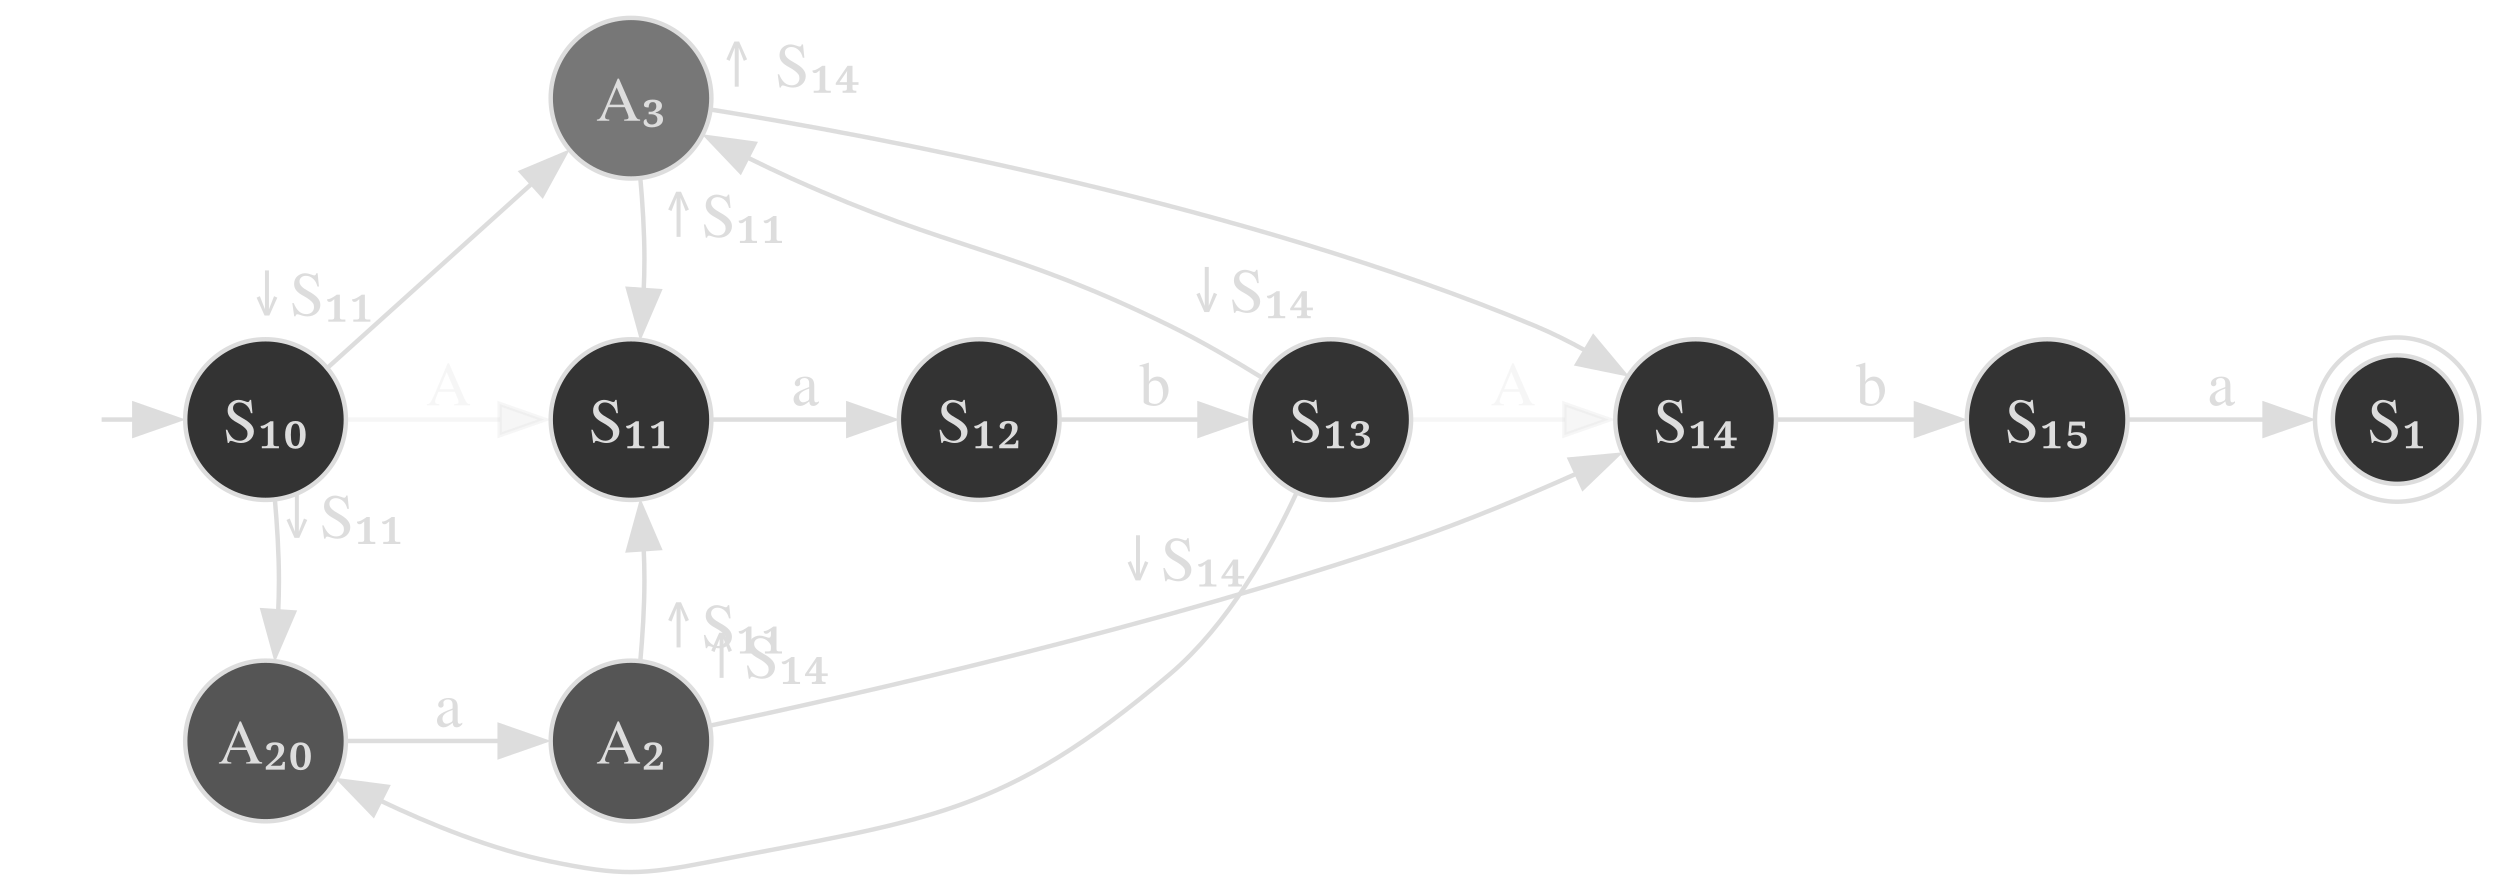
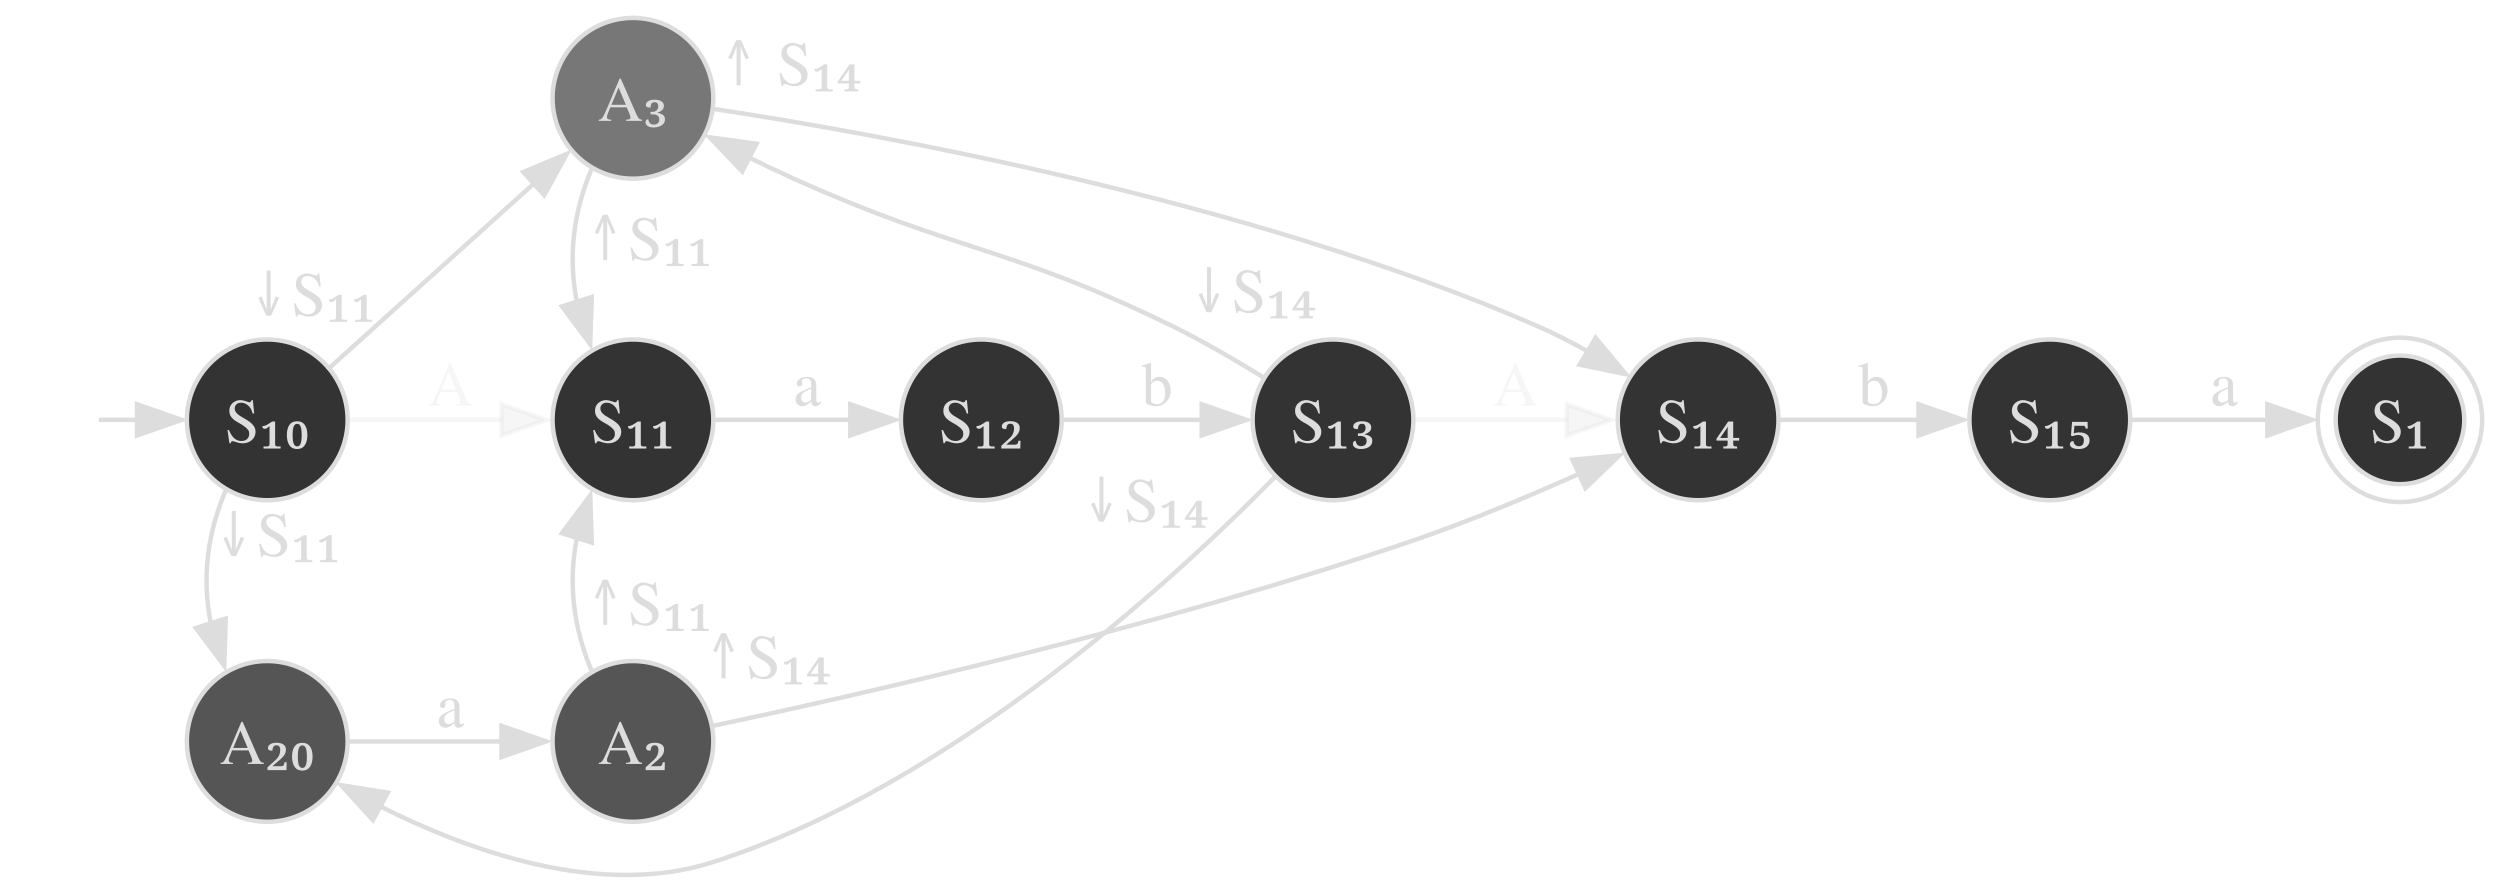
- <svg xmlns="http://www.w3.org/2000/svg" width="559pt" height="199pt" viewBox="0.00 0.00 558.77 199.38">
-   <g id="graph0" class="graph" transform="scale(1 1) rotate(0) translate(4 195.38)">
+ <svg xmlns="http://www.w3.org/2000/svg" width="560pt" height="200pt" viewBox="0.00 0.00 559.77 199.90">
+   <g id="graph0" class="graph" transform="scale(1 1) rotate(0) translate(4 195.9)">
    <g id="node1" class="node">
</g>
    <g id="node4" class="node">
-       <ellipse fill="#333333" stroke="#dddddd" cx="54.84" cy="-101.38" rx="18" ry="18" />
-       <text text-anchor="middle" x="54.84" y="-96.33" font-family="Times,serif" font-size="14.00" fill="#dddddd">S₁₀</text>
+       <ellipse fill="#333333" stroke="#dddddd" cx="55.84" cy="-101.9" rx="18" ry="18" />
+       <text text-anchor="middle" x="55.84" y="-96.85" font-family="Times,serif" font-size="14.00" fill="#dddddd">S₁₀</text>
    </g>
    <g id="edge4" class="edge">
-       <path fill="none" stroke="#dddddd" d="M18.12,-101.38C20.48,-101.38 22.95,-101.38 25.45,-101.38" />
-       <polygon fill="#dddddd" stroke="#dddddd" points="25.44,-104.88 35.44,-101.38 25.44,-97.88 25.44,-104.88" />
+       <path fill="none" stroke="#dddddd" d="M18.14,-101.9C20.96,-101.9 23.93,-101.9 26.91,-101.9" />
+       <polygon fill="#dddddd" stroke="#dddddd" points="26.68,-105.4 36.68,-101.9 26.68,-98.4 26.68,-105.4" />
    </g>
    <g id="node2" class="node">
-       <ellipse fill="#333333" stroke="#dddddd" cx="532.37" cy="-101.38" rx="14.4" ry="14.4" />
-       <ellipse fill="none" stroke="#dddddd" cx="532.37" cy="-101.38" rx="18.4" ry="18.4" />
-       <text text-anchor="middle" x="532.37" y="-96.33" font-family="Times,serif" font-size="14.00" fill="#dddddd">S₁</text>
+       <ellipse fill="#333333" stroke="#dddddd" cx="533.37" cy="-101.9" rx="14.4" ry="14.4" />
+       <ellipse fill="none" stroke="#dddddd" cx="533.37" cy="-101.9" rx="18.4" ry="18.4" />
+       <text text-anchor="middle" x="533.37" y="-96.85" font-family="Times,serif" font-size="14.00" fill="#dddddd">S₁</text>
    </g>
    <g id="node3" class="node">
-       <ellipse fill="#555555" stroke="#dddddd" cx="54.84" cy="-29.38" rx="18" ry="18" />
-       <text text-anchor="middle" x="54.84" y="-24.33" font-family="Times,serif" font-size="14.00" fill="#dddddd">A₂₀</text>
+       <ellipse fill="#555555" stroke="#dddddd" cx="55.84" cy="-29.9" rx="18" ry="18" />
+       <text text-anchor="middle" x="55.84" y="-24.85" font-family="Times,serif" font-size="14.00" fill="#dddddd">A₂₀</text>
    </g>
    <g id="node5" class="node">
-       <ellipse fill="#555555" stroke="#dddddd" cx="136.72" cy="-29.38" rx="18" ry="18" />
-       <text text-anchor="middle" x="136.72" y="-24.33" font-family="Times,serif" font-size="14.00" fill="#dddddd">A₂</text>
+       <ellipse fill="#555555" stroke="#dddddd" cx="137.72" cy="-29.9" rx="18" ry="18" />
+       <text text-anchor="middle" x="137.72" y="-24.85" font-family="Times,serif" font-size="14.00" fill="#dddddd">A₂</text>
    </g>
    <g id="edge11" class="edge">
-       <path fill="none" stroke="#dddddd" d="M72.78,-29.38C82.84,-29.38 95.86,-29.38 107.44,-29.38" />
-       <polygon fill="#dddddd" stroke="#dddddd" points="107.29,-32.88 117.29,-29.38 107.29,-25.88 107.29,-32.88" />
-       <text text-anchor="middle" x="95.84" y="-32.58" font-family="Times,serif" font-size="14.00" fill="#dddddd">a</text>
+       <path fill="none" stroke="#dddddd" d="M73.78,-29.9C83.84,-29.9 96.86,-29.9 108.44,-29.9" />
+       <polygon fill="#dddddd" stroke="#dddddd" points="108.29,-33.4 118.29,-29.9 108.29,-26.4 108.29,-33.4" />
+       <text text-anchor="middle" x="96.84" y="-33.1" font-family="Times,serif" font-size="14.00" fill="#dddddd">a</text>
    </g>
    <g id="edge12" class="edge">
-       <path fill="none" stroke="#dddddd" d="M56.9,-83.83C57.42,-77.97 57.84,-71.4 57.84,-65.38 57.84,-63.03 57.78,-60.6 57.67,-58.15" />
-       <polygon fill="#dddddd" stroke="#dddddd" points="61.18,-58.18 57,-48.45 54.2,-58.66 61.18,-58.18" />
-       <text text-anchor="middle" x="71.38" y="-74.89" font-family="Times,serif" font-size="14.00" fill="#dddddd">↓S₁₁</text>
+       <path fill="none" stroke="#dddddd" d="M46.68,-86.45C42.34,-76.39 41.19,-66.34 43.22,-56.28" />
+       <polygon fill="#dddddd" stroke="#dddddd" points="46.54,-57.41 46.22,-46.82 39.86,-55.29 46.54,-57.41" />
+       <text text-anchor="middle" x="57.87" y="-71.4" font-family="Times,serif" font-size="14.00" fill="#dddddd">↓S₁₁</text>
    </g>
    <g id="node6" class="node">
-       <ellipse fill="#777777" stroke="#dddddd" cx="136.72" cy="-173.38" rx="18" ry="18" />
-       <text text-anchor="middle" x="136.72" y="-168.33" font-family="Times,serif" font-size="14.00" fill="#dddddd">A₃</text>
+       <ellipse fill="#777777" stroke="#dddddd" cx="137.72" cy="-173.9" rx="18" ry="18" />
+       <text text-anchor="middle" x="137.72" y="-168.85" font-family="Times,serif" font-size="14.00" fill="#dddddd">A₃</text>
    </g>
    <g id="edge14" class="edge">
-       <path fill="none" stroke="#dddddd" d="M68.33,-112.63C80.68,-123.77 99.83,-141.03 114.56,-154.31" />
-       <polygon fill="#dddddd" stroke="#dddddd" points="112.17,-156.86 121.94,-160.96 116.85,-151.67 112.17,-156.86" />
-       <text text-anchor="middle" x="64.68" y="-124.7" font-family="Times,serif" font-size="14.00" fill="#dddddd">↓S₁₁</text>
+       <path fill="none" stroke="#dddddd" d="M69.33,-113.15C81.68,-124.29 100.83,-141.55 115.56,-154.83" />
+       <polygon fill="#dddddd" stroke="#dddddd" points="113.17,-157.39 122.94,-161.48 117.85,-152.19 113.17,-157.39" />
+       <text text-anchor="middle" x="65.68" y="-125.22" font-family="Times,serif" font-size="14.00" fill="#dddddd">↓S₁₁</text>
    </g>
    <g id="node7" class="node">
-       <ellipse fill="#333333" stroke="#dddddd" cx="136.72" cy="-101.38" rx="18" ry="18" />
-       <text text-anchor="middle" x="136.72" y="-96.33" font-family="Times,serif" font-size="14.00" fill="#dddddd">S₁₁</text>
+       <ellipse fill="#333333" stroke="#dddddd" cx="137.72" cy="-101.9" rx="18" ry="18" />
+       <text text-anchor="middle" x="137.72" y="-96.85" font-family="Times,serif" font-size="14.00" fill="#dddddd">S₁₁</text>
    </g>
    <g id="edge5" class="edge">
-       <path fill="none" stroke="#dddddd" stroke-opacity="0.251" d="M72.78,-101.38C82.84,-101.38 95.86,-101.38 107.44,-101.38" />
-       <polygon fill="#dddddd" fill-opacity="0.251" stroke="#dddddd" stroke-opacity="0.251" points="107.29,-104.88 117.29,-101.38 107.29,-97.88 107.29,-104.88" />
-       <text text-anchor="middle" x="95.84" y="-104.58" font-family="Times,serif" font-size="14.00" fill="#dddddd" fill-opacity="0.251">A</text>
+       <path fill="none" stroke="#dddddd" stroke-opacity="0.251" d="M73.78,-101.9C83.84,-101.9 96.86,-101.9 108.44,-101.9" />
+       <polygon fill="#dddddd" fill-opacity="0.251" stroke="#dddddd" stroke-opacity="0.251" points="108.29,-105.4 118.29,-101.9 108.29,-98.4 108.29,-105.4" />
+       <text text-anchor="middle" x="96.84" y="-105.1" font-family="Times,serif" font-size="14.00" fill="#dddddd" fill-opacity="0.251">A</text>
    </g>
    <g id="edge13" class="edge">
-       <path fill="none" stroke="#dddddd" d="M138.77,-46.94C139.3,-52.79 139.72,-59.36 139.72,-65.38 139.72,-67.73 139.66,-70.17 139.55,-72.61" />
-       <polygon fill="#dddddd" stroke="#dddddd" points="136.07,-72.1 138.88,-82.32 143.06,-72.58 136.07,-72.1" />
-       <text text-anchor="middle" x="156.89" y="-50.35" font-family="Times,serif" font-size="14.00" fill="#dddddd">↑S₁₁</text>
+       <path fill="none" stroke="#dddddd" d="M128.61,-45.37C124.31,-55.43 123.17,-65.48 125.19,-75.54" />
+       <polygon fill="#dddddd" stroke="#dddddd" points="121.82,-76.51 128.16,-85 128.5,-74.41 121.82,-76.51" />
+       <text text-anchor="middle" x="141.03" y="-56" font-family="Times,serif" font-size="14.00" fill="#dddddd">↑S₁₁</text>
    </g>
    <g id="node10" class="node">
-       <ellipse fill="#333333" stroke="#dddddd" cx="375.22" cy="-101.38" rx="18" ry="18" />
-       <text text-anchor="middle" x="375.22" y="-96.33" font-family="Times,serif" font-size="14.00" fill="#dddddd">S₁₄</text>
+       <ellipse fill="#333333" stroke="#dddddd" cx="376.22" cy="-101.9" rx="18" ry="18" />
+       <text text-anchor="middle" x="376.22" y="-96.85" font-family="Times,serif" font-size="14.00" fill="#dddddd">S₁₄</text>
    </g>
    <g id="edge17" class="edge">
-       <path fill="none" stroke="#dddddd" d="M154.26,-32.78C185.43,-39.38 254.87,-55 311.47,-74.38 323.92,-78.65 337.38,-84.29 348.62,-89.31" />
-       <polygon fill="#dddddd" stroke="#dddddd" points="347.08,-92.46 357.63,-93.43 349.99,-86.09 347.08,-92.46" />
-       <text text-anchor="middle" x="166.53" y="-43.52" font-family="Times,serif" font-size="14.00" fill="#dddddd">↑S₁₄</text>
+       <path fill="none" stroke="#dddddd" d="M155.26,-33.3C186.43,-39.9 255.87,-55.52 312.47,-74.9 324.92,-79.17 338.38,-84.81 349.62,-89.83" />
+       <polygon fill="#dddddd" stroke="#dddddd" points="348.08,-92.98 358.63,-93.95 350.99,-86.61 348.08,-92.98" />
+       <text text-anchor="middle" x="167.53" y="-44.04" font-family="Times,serif" font-size="14.00" fill="#dddddd">↑S₁₄</text>
    </g>
    <g id="edge15" class="edge">
-       <path fill="none" stroke="#dddddd" d="M138.77,-155.83C139.3,-149.97 139.72,-143.4 139.72,-137.38 139.72,-135.03 139.66,-132.6 139.55,-130.15" />
-       <polygon fill="#dddddd" stroke="#dddddd" points="143.06,-130.18 138.88,-120.45 136.07,-130.66 143.06,-130.18" />
-       <text text-anchor="middle" x="156.89" y="-142.32" font-family="Times,serif" font-size="14.00" fill="#dddddd">↑S₁₁</text>
+       <path fill="none" stroke="#dddddd" d="M128.62,-158.45C124.31,-148.39 123.17,-138.34 125.18,-128.28" />
+       <polygon fill="#dddddd" stroke="#dddddd" points="128.5,-129.41 128.16,-118.82 121.82,-127.31 128.5,-129.41" />
+       <text text-anchor="middle" x="141.03" y="-137.71" font-family="Times,serif" font-size="14.00" fill="#dddddd">↑S₁₁</text>
    </g>
    <g id="edge19" class="edge">
-       <path fill="none" stroke="#dddddd" d="M154.44,-170.86C189.64,-165.17 273.59,-149.7 339.22,-122.38 343,-120.81 346.85,-118.88 350.56,-116.83" />
-       <polygon fill="#dddddd" stroke="#dddddd" points="352.32,-119.85 359.11,-111.72 348.73,-113.84 352.32,-119.85" />
-       <text text-anchor="middle" x="171.67" y="-175.96" font-family="Times,serif" font-size="14.00" fill="#dddddd">↑ S₁₄</text>
+       <path fill="none" stroke="#dddddd" d="M155.51,-171.56C190.87,-166.22 275.08,-151.36 340.22,-122.9 343.97,-121.27 347.81,-119.3 351.51,-117.23" />
+       <polygon fill="#dddddd" stroke="#dddddd" points="353.27,-120.26 360.06,-112.12 349.68,-114.25 353.27,-120.26" />
+       <text text-anchor="middle" x="172.65" y="-176.82" font-family="Times,serif" font-size="14.00" fill="#dddddd">↑ S₁₄</text>
    </g>
    <g id="node8" class="node">
-       <ellipse fill="#333333" stroke="#dddddd" cx="214.72" cy="-101.38" rx="18" ry="18" />
-       <text text-anchor="middle" x="214.72" y="-96.33" font-family="Times,serif" font-size="14.00" fill="#dddddd">S₁₂</text>
+       <ellipse fill="#333333" stroke="#dddddd" cx="215.72" cy="-101.9" rx="18" ry="18" />
+       <text text-anchor="middle" x="215.72" y="-96.85" font-family="Times,serif" font-size="14.00" fill="#dddddd">S₁₂</text>
    </g>
    <g id="edge6" class="edge">
-       <path fill="none" stroke="#dddddd" d="M154.59,-101.38C163.64,-101.38 175.04,-101.38 185.41,-101.38" />
-       <polygon fill="#dddddd" stroke="#dddddd" points="185.39,-104.88 195.39,-101.38 185.39,-97.88 185.39,-104.88" />
-       <text text-anchor="middle" x="175.72" y="-104.58" font-family="Times,serif" font-size="14.00" fill="#dddddd">a</text>
+       <path fill="none" stroke="#dddddd" d="M155.59,-101.9C164.64,-101.9 176.04,-101.9 186.41,-101.9" />
+       <polygon fill="#dddddd" stroke="#dddddd" points="186.39,-105.4 196.39,-101.9 186.39,-98.4 186.39,-105.4" />
+       <text text-anchor="middle" x="176.72" y="-105.1" font-family="Times,serif" font-size="14.00" fill="#dddddd">a</text>
    </g>
    <g id="node9" class="node">
-       <ellipse fill="#333333" stroke="#dddddd" cx="293.47" cy="-101.38" rx="18" ry="18" />
-       <text text-anchor="middle" x="293.47" y="-96.33" font-family="Times,serif" font-size="14.00" fill="#dddddd">S₁₃</text>
+       <ellipse fill="#333333" stroke="#dddddd" cx="294.47" cy="-101.9" rx="18" ry="18" />
+       <text text-anchor="middle" x="294.47" y="-96.85" font-family="Times,serif" font-size="14.00" fill="#dddddd">S₁₃</text>
    </g>
    <g id="edge7" class="edge">
-       <path fill="none" stroke="#dddddd" d="M232.37,-101.38C241.66,-101.38 253.48,-101.38 264.18,-101.38" />
-       <polygon fill="#dddddd" stroke="#dddddd" points="264.07,-104.88 274.07,-101.38 264.07,-97.88 264.07,-104.88" />
-       <text text-anchor="middle" x="254.09" y="-104.58" font-family="Times,serif" font-size="14.00" fill="#dddddd">b</text>
+       <path fill="none" stroke="#dddddd" d="M233.37,-101.9C242.66,-101.9 254.48,-101.9 265.18,-101.9" />
+       <polygon fill="#dddddd" stroke="#dddddd" points="265.07,-105.4 275.07,-101.9 265.07,-98.4 265.07,-105.4" />
+       <text text-anchor="middle" x="255.09" y="-105.1" font-family="Times,serif" font-size="14.00" fill="#dddddd">b</text>
    </g>
    <g id="edge16" class="edge">
-       <path fill="none" stroke="#dddddd" d="M285.91,-85.19C280.09,-72.59 270.48,-55.43 257.47,-44.38 219.87,-12.45 203.13,-11.89 154.72,-2.38 139.02,0.7 134.39,0.84 118.72,-2.38 105.49,-5.1 91.62,-10.73 80.27,-16.15" />
-       <polygon fill="#dddddd" stroke="#dddddd" points="78.99,-12.87 71.63,-20.49 82.14,-19.13 78.99,-12.87" />
-       <text text-anchor="middle" x="259.81" y="-65.35" font-family="Times,serif" font-size="14.00" fill="#dddddd">↓S₁₄</text>
+       <path fill="none" stroke="#dddddd" d="M281.69,-89.33C259.59,-66.77 209.26,-20.15 155.72,-2.9 130.45,5.24 101.05,-5.28 80.92,-15.47" />
+       <polygon fill="#dddddd" stroke="#dddddd" points="79.5,-12.27 72.37,-20.11 82.83,-18.42 79.5,-12.27" />
+       <text text-anchor="middle" x="252.14" y="-79.1" font-family="Times,serif" font-size="14.00" fill="#dddddd">↓S₁₄</text>
    </g>
    <g id="edge18" class="edge">
-       <path fill="none" stroke="#dddddd" d="M278.13,-110.73C271.92,-114.59 264.47,-118.95 257.47,-122.38 221.18,-140.18 209.58,-138.78 172.72,-155.38 169.46,-156.85 166.07,-158.47 162.74,-160.12" />
-       <polygon fill="#dddddd" stroke="#dddddd" points="161.2,-156.97 153.89,-164.64 164.39,-163.21 161.2,-156.97" />
-       <text text-anchor="middle" x="275.22" y="-125.47" font-family="Times,serif" font-size="14.00" fill="#dddddd">↓S₁₄</text>
+       <path fill="none" stroke="#dddddd" d="M279.13,-111.25C272.92,-115.11 265.47,-119.47 258.47,-122.9 222.18,-140.7 210.58,-139.3 173.72,-155.9 170.46,-157.37 167.07,-158.99 163.74,-160.64" />
+       <polygon fill="#dddddd" stroke="#dddddd" points="162.2,-157.5 154.89,-165.16 165.39,-163.73 162.2,-157.5" />
+       <text text-anchor="middle" x="276.22" y="-125.99" font-family="Times,serif" font-size="14.00" fill="#dddddd">↓S₁₄</text>
    </g>
    <g id="edge8" class="edge">
-       <path fill="none" stroke="#dddddd" stroke-opacity="0.251" d="M311.38,-101.38C321.43,-101.38 334.42,-101.38 345.98,-101.38" />
-       <polygon fill="#dddddd" fill-opacity="0.251" stroke="#dddddd" stroke-opacity="0.251" points="345.82,-104.88 355.82,-101.38 345.82,-97.88 345.82,-104.88" />
-       <text text-anchor="middle" x="334.34" y="-104.58" font-family="Times,serif" font-size="14.00" fill="#dddddd" fill-opacity="0.251">A</text>
+       <path fill="none" stroke="#dddddd" stroke-opacity="0.251" d="M312.38,-101.9C322.43,-101.9 335.42,-101.9 346.98,-101.9" />
+       <polygon fill="#dddddd" fill-opacity="0.251" stroke="#dddddd" stroke-opacity="0.251" points="346.82,-105.4 356.82,-101.9 346.82,-98.4 346.82,-105.4" />
+       <text text-anchor="middle" x="335.34" y="-105.1" font-family="Times,serif" font-size="14.00" fill="#dddddd" fill-opacity="0.251">A</text>
    </g>
    <g id="node11" class="node">
-       <ellipse fill="#333333" stroke="#dddddd" cx="453.97" cy="-101.38" rx="18" ry="18" />
-       <text text-anchor="middle" x="453.97" y="-96.33" font-family="Times,serif" font-size="14.00" fill="#dddddd">S₁₅</text>
+       <ellipse fill="#333333" stroke="#dddddd" cx="454.97" cy="-101.9" rx="18" ry="18" />
+       <text text-anchor="middle" x="454.97" y="-96.85" font-family="Times,serif" font-size="14.00" fill="#dddddd">S₁₅</text>
    </g>
    <g id="edge9" class="edge">
-       <path fill="none" stroke="#dddddd" d="M392.87,-101.38C402.16,-101.38 413.98,-101.38 424.68,-101.38" />
-       <polygon fill="#dddddd" stroke="#dddddd" points="424.57,-104.88 434.57,-101.38 424.57,-97.88 424.57,-104.88" />
-       <text text-anchor="middle" x="414.59" y="-104.58" font-family="Times,serif" font-size="14.00" fill="#dddddd">b</text>
+       <path fill="none" stroke="#dddddd" d="M393.87,-101.9C403.16,-101.9 414.98,-101.9 425.68,-101.9" />
+       <polygon fill="#dddddd" stroke="#dddddd" points="425.57,-105.4 435.57,-101.9 425.57,-98.4 425.57,-105.4" />
+       <text text-anchor="middle" x="415.59" y="-105.1" font-family="Times,serif" font-size="14.00" fill="#dddddd">b</text>
    </g>
    <g id="edge10" class="edge">
-       <path fill="none" stroke="#dddddd" d="M471.93,-101.38C480.96,-101.38 492.32,-101.38 502.69,-101.38" />
-       <polygon fill="#dddddd" stroke="#dddddd" points="502.68,-104.88 512.68,-101.38 502.68,-97.88 502.68,-104.88" />
-       <text text-anchor="middle" x="492.97" y="-104.58" font-family="Times,serif" font-size="14.00" fill="#dddddd">a</text>
+       <path fill="none" stroke="#dddddd" d="M472.93,-101.9C481.96,-101.9 493.32,-101.9 503.69,-101.9" />
+       <polygon fill="#dddddd" stroke="#dddddd" points="503.68,-105.4 513.68,-101.9 503.68,-98.4 503.68,-105.4" />
+       <text text-anchor="middle" x="493.97" y="-105.1" font-family="Times,serif" font-size="14.00" fill="#dddddd">a</text>
    </g>
  </g>
</svg>
